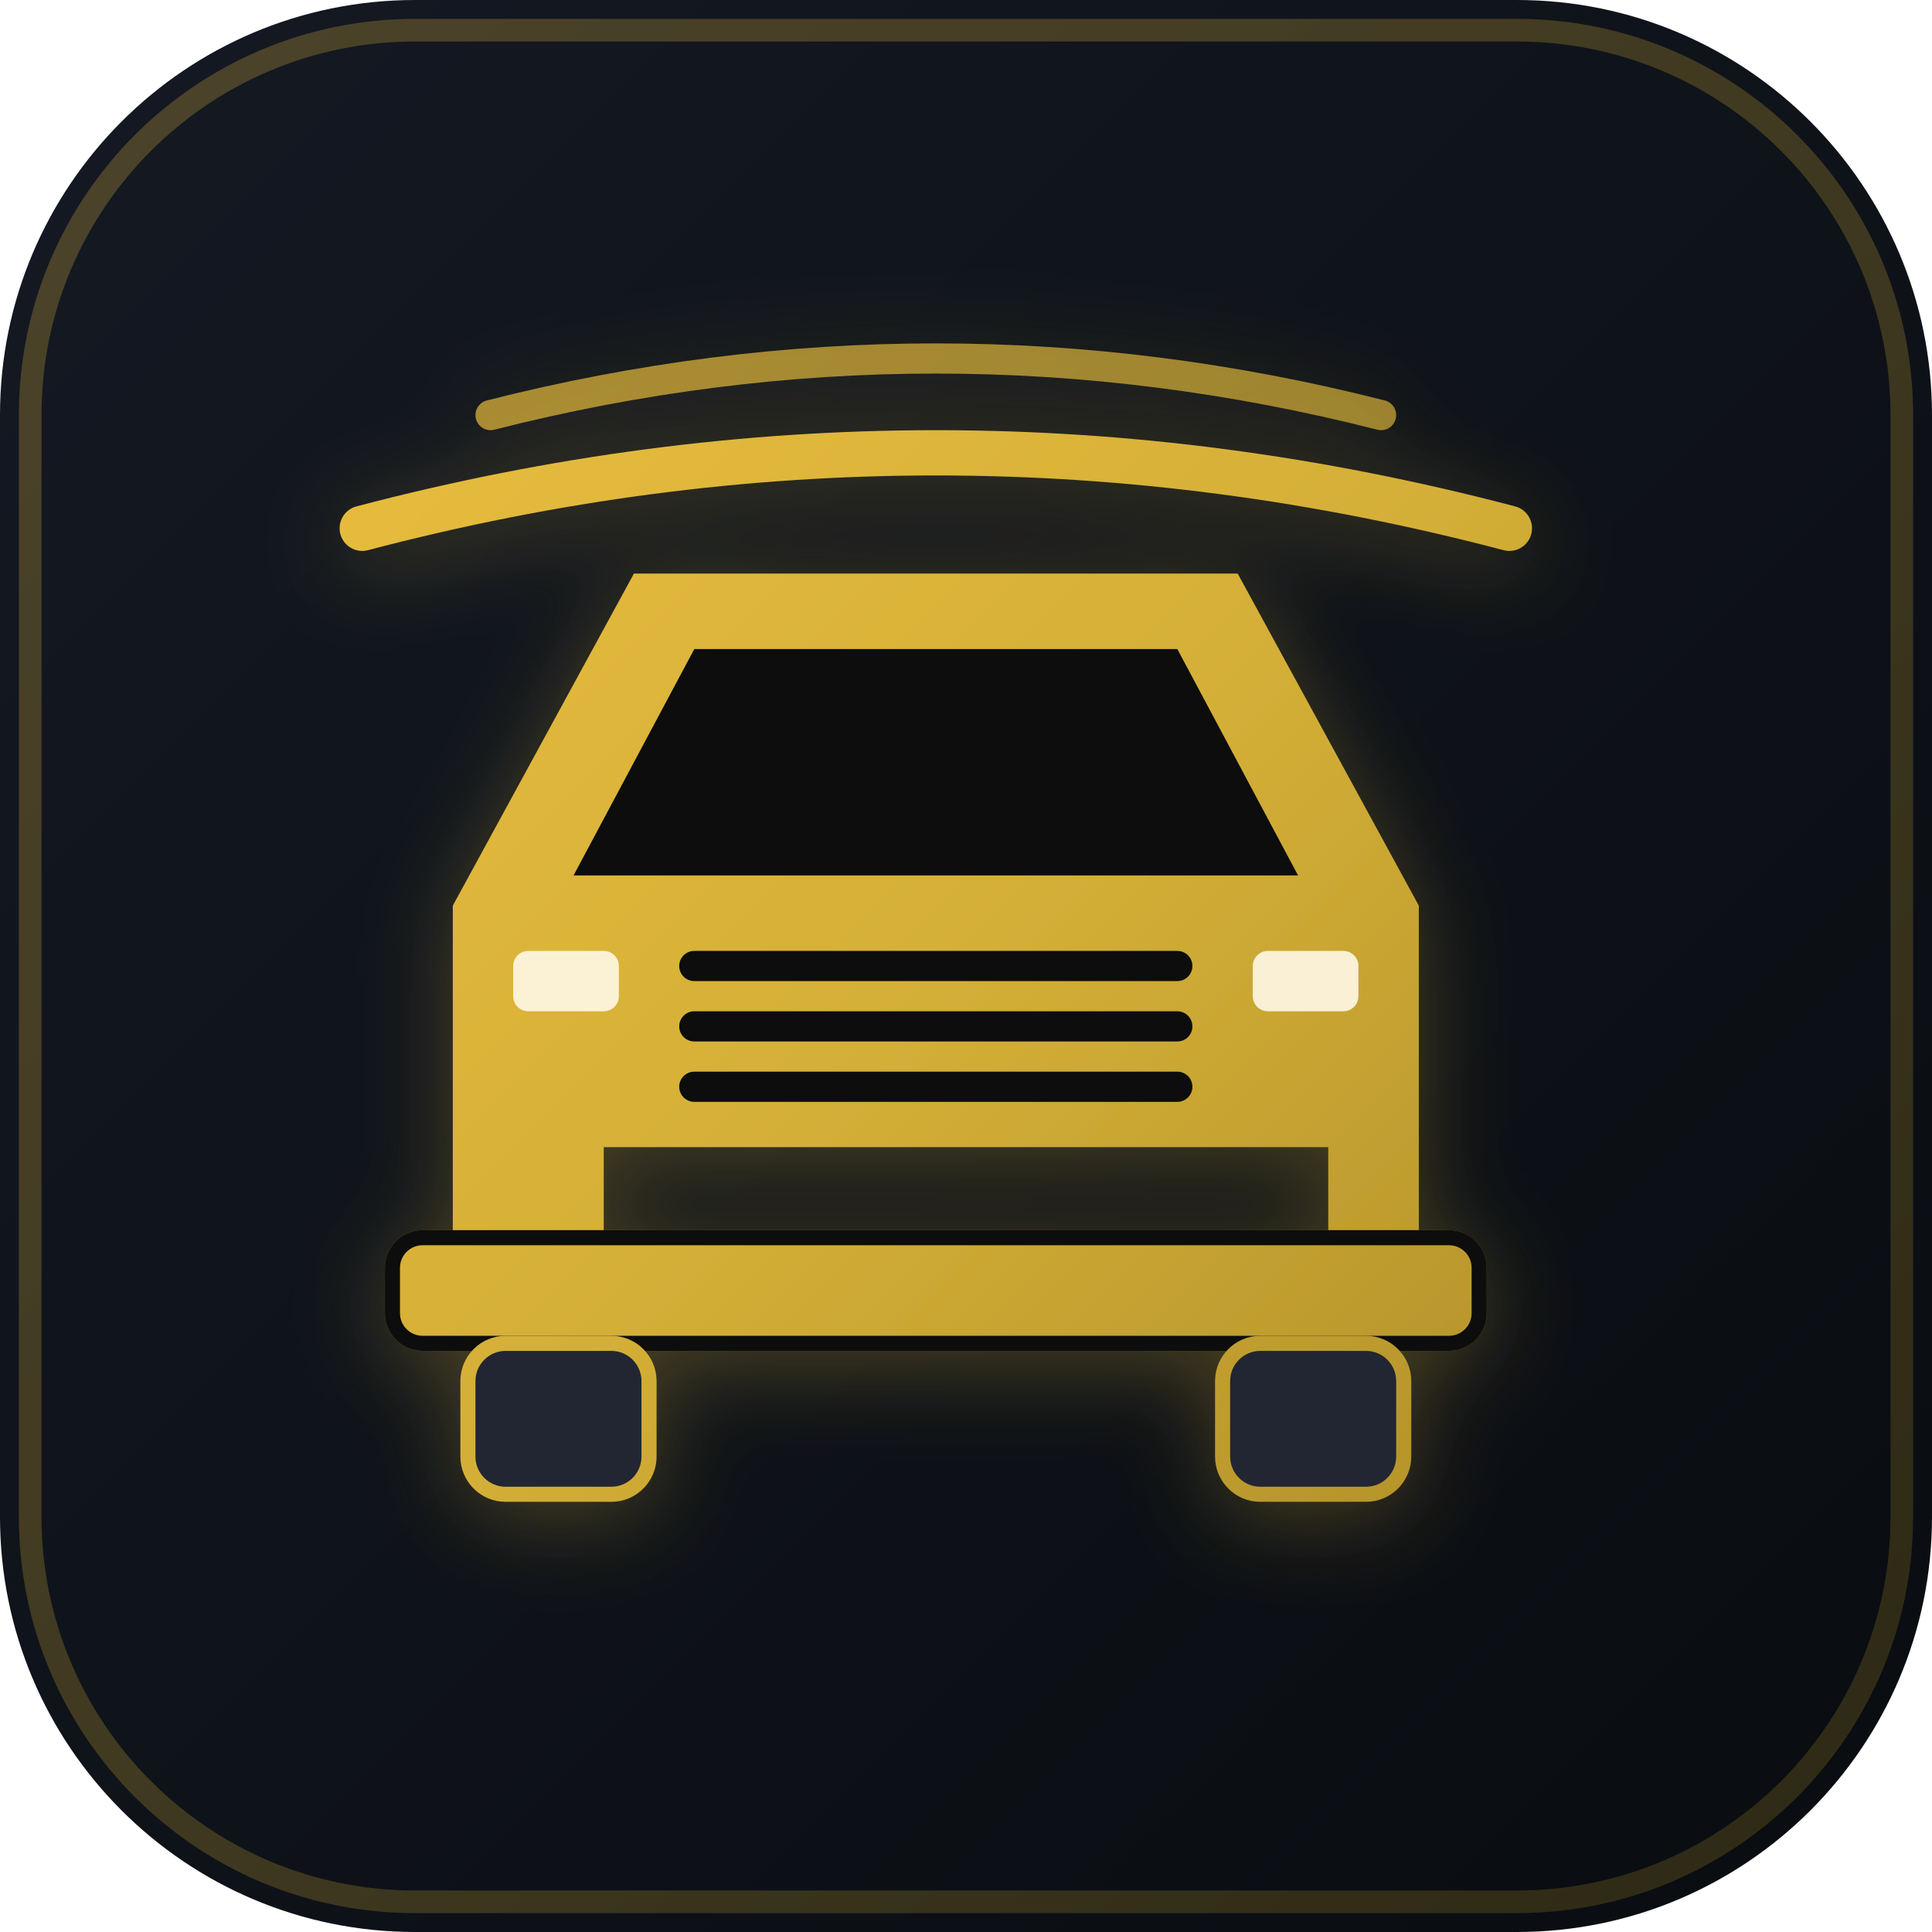
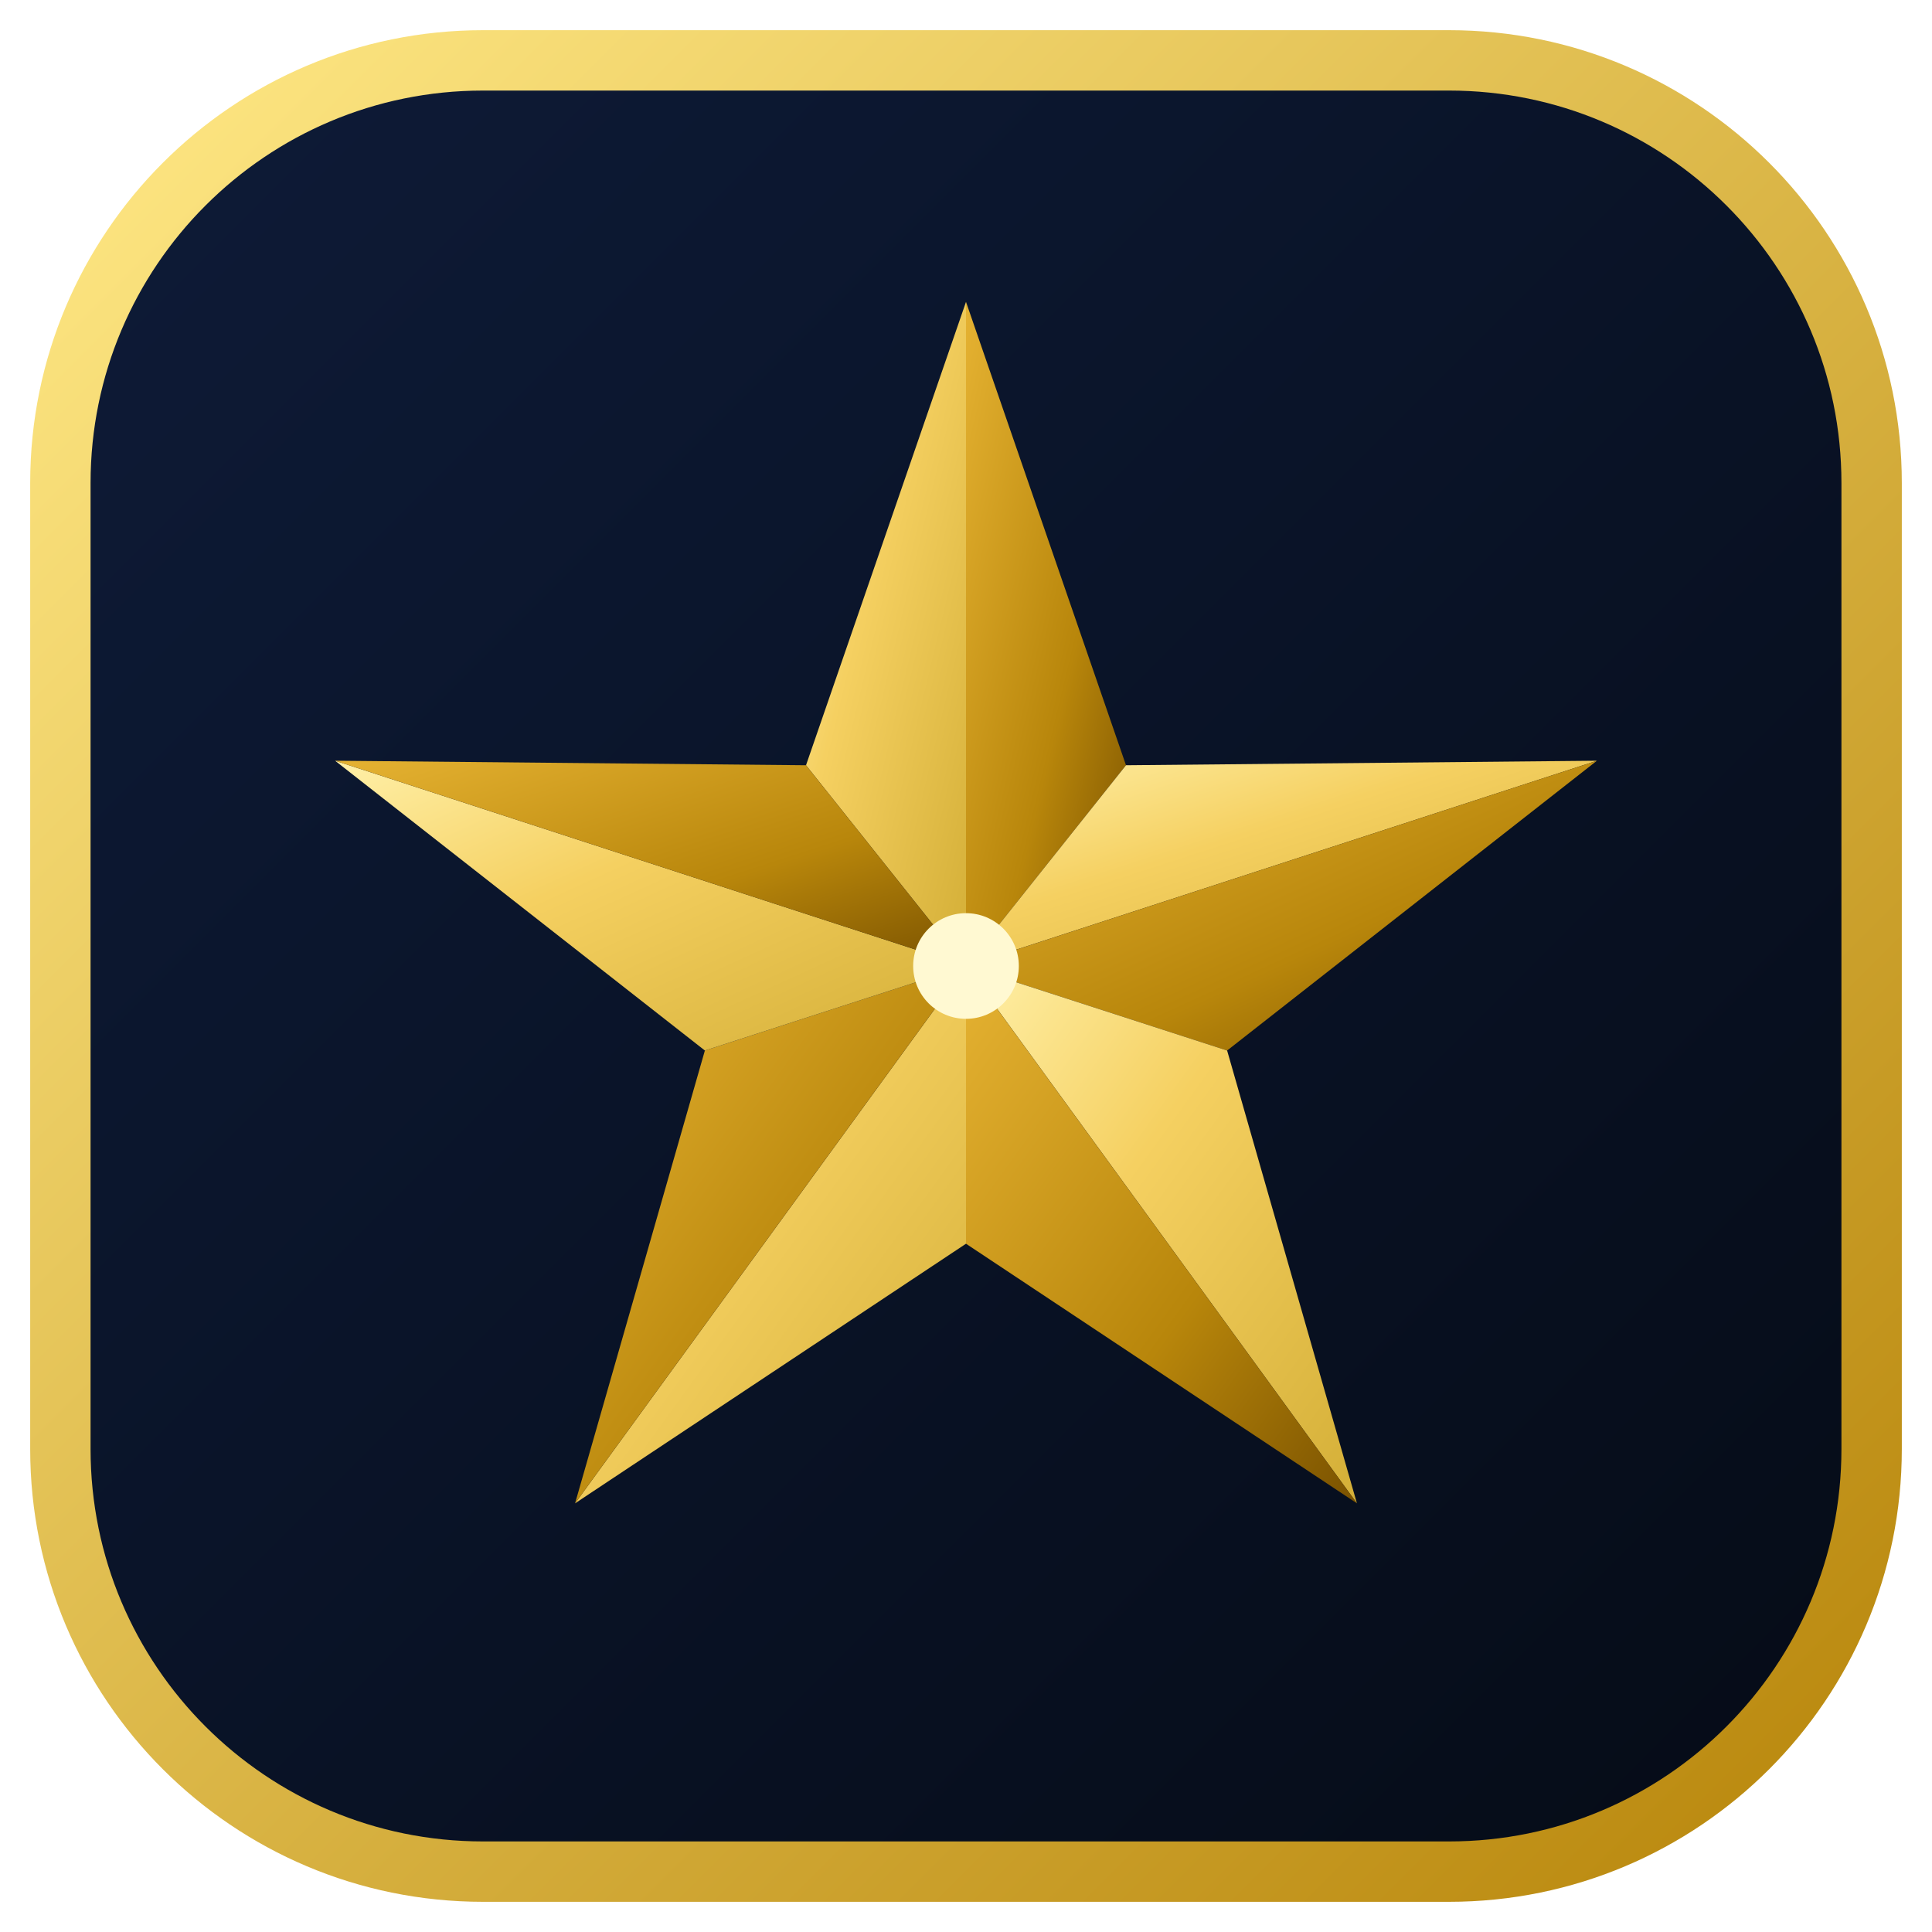
- <svg xmlns="http://www.w3.org/2000/svg" width="512" height="512" viewBox="0 0 512 512" fill="none">
+ <svg xmlns="http://www.w3.org/2000/svg" viewBox="0 0 128 128" width="128" height="128">
  <defs>
-     <linearGradient id="bgGrad" x1="0" y1="0" x2="512" y2="512" gradientUnits="userSpaceOnUse">
-       <stop offset="0%" stop-color="#141923" />
-       <stop offset="100%" stop-color="#090C10" />
+     <linearGradient id="favNavy" x1="0%" y1="0%" x2="100%" y2="100%">
+       <stop offset="0%" stop-color="#0E1B38" />
+       <stop offset="100%" stop-color="#050B16" />
    </linearGradient>
-     <linearGradient id="goldGrad" x1="0" y1="0" x2="512" y2="512" gradientUnits="userSpaceOnUse">
-       <stop offset="0%" stop-color="#F4C542" />
-       <stop offset="50%" stop-color="#D4AF37" />
-       <stop offset="100%" stop-color="#997B20" />
+     <linearGradient id="favGoldL" x1="0%" y1="0%" x2="100%" y2="100%">
+       <stop offset="0%" stop-color="#FFF0A8" />
+       <stop offset="40%" stop-color="#F5D061" />
+       <stop offset="100%" stop-color="#D4AF37" />
    </linearGradient>
-     <filter id="goldGlow" x="-20%" y="-20%" width="140%" height="140%">
-       <feDropShadow dx="0" dy="4" stdDeviation="12" flood-color="#D4AF37" flood-opacity="0.3" />
-     </filter>
+     <linearGradient id="favGoldD" x1="0%" y1="0%" x2="100%" y2="100%">
+       <stop offset="0%" stop-color="#E5B232" />
+       <stop offset="60%" stop-color="#B8860B" />
+       <stop offset="100%" stop-color="#7A5200" />
+     </linearGradient>
+     <linearGradient id="favGoldRing" x1="0%" y1="0%" x2="100%" y2="100%">
+       <stop offset="0%" stop-color="#FFE885" />
+       <stop offset="100%" stop-color="#B8860B" />
+     </linearGradient>
  </defs>
-   <rect width="512" height="512" rx="110" fill="url(#bgGrad)" />
-   <rect x="8" y="8" width="496" height="496" rx="102" stroke="url(#goldGrad)" stroke-opacity="0.25" stroke-width="6" />
-   <g filter="url(#goldGlow)">
-     <path d="M120 336 V240 L168 152 H328 L376 240 V336 H352 V304 H160 V336 H120 Z" fill="url(#goldGrad)" />
-     <path d="M184 172 H312 L344 232 H152 L184 172 Z" fill="#090C10" />
-     <rect x="180" y="252" width="136" height="8" rx="4" fill="#090C10" />
-     <rect x="180" y="268" width="136" height="8" rx="4" fill="#090C10" />
-     <rect x="180" y="284" width="136" height="8" rx="4" fill="#090C10" />
-     <rect x="136" y="252" width="28" height="16" rx="4" fill="#FFF8E7" opacity="0.9" />
-     <rect x="332" y="252" width="28" height="16" rx="4" fill="#FFF8E7" opacity="0.9" />
-     <rect x="104" y="328" width="288" height="28" rx="8" fill="url(#goldGrad)" stroke="#090C10" stroke-width="4" />
-     <rect x="124" y="356" width="48" height="40" rx="10" fill="#202632" stroke="url(#goldGrad)" stroke-width="4" />
-     <rect x="324" y="356" width="48" height="40" rx="10" fill="#202632" stroke="url(#goldGrad)" stroke-width="4" />
-     <path d="M96 140 Q 248 100 400 140" stroke="url(#goldGrad)" stroke-width="12" stroke-linecap="round" fill="none" />
-     <path d="M130 110 Q 248 80 366 110" stroke="url(#goldGrad)" stroke-width="8" stroke-linecap="round" opacity="0.7" fill="none" />
+   <rect x="4" y="4" width="120" height="120" rx="28" fill="url(#favNavy)" stroke="url(#favGoldRing)" stroke-width="4" />
+   <g>
+     <polygon points="64,64 64,20 53.4,50.7" fill="url(#favGoldL)" />
+     <polygon points="64,64 64,20 74.6,50.7" fill="url(#favGoldD)" />
+     <polygon points="64,64 105.8,50.4 74.6,50.7" fill="url(#favGoldL)" />
+     <polygon points="64,64 105.8,50.4 81.3,69.6" fill="url(#favGoldD)" />
+     <polygon points="64,64 89.9,99.6 81.3,69.6" fill="url(#favGoldL)" />
+     <polygon points="64,64 89.9,99.6 64,82.4" fill="url(#favGoldD)" />
+     <polygon points="64,64 38.1,99.6 64,82.4" fill="url(#favGoldL)" />
+     <polygon points="64,64 38.1,99.6 46.7,69.6" fill="url(#favGoldD)" />
+     <polygon points="64,64 22.2,50.4 46.7,69.6" fill="url(#favGoldL)" />
+     <polygon points="64,64 22.2,50.4 53.4,50.7" fill="url(#favGoldD)" />
+     <circle cx="64" cy="64" r="3.5" fill="#FFF9D2" />
  </g>
</svg>
